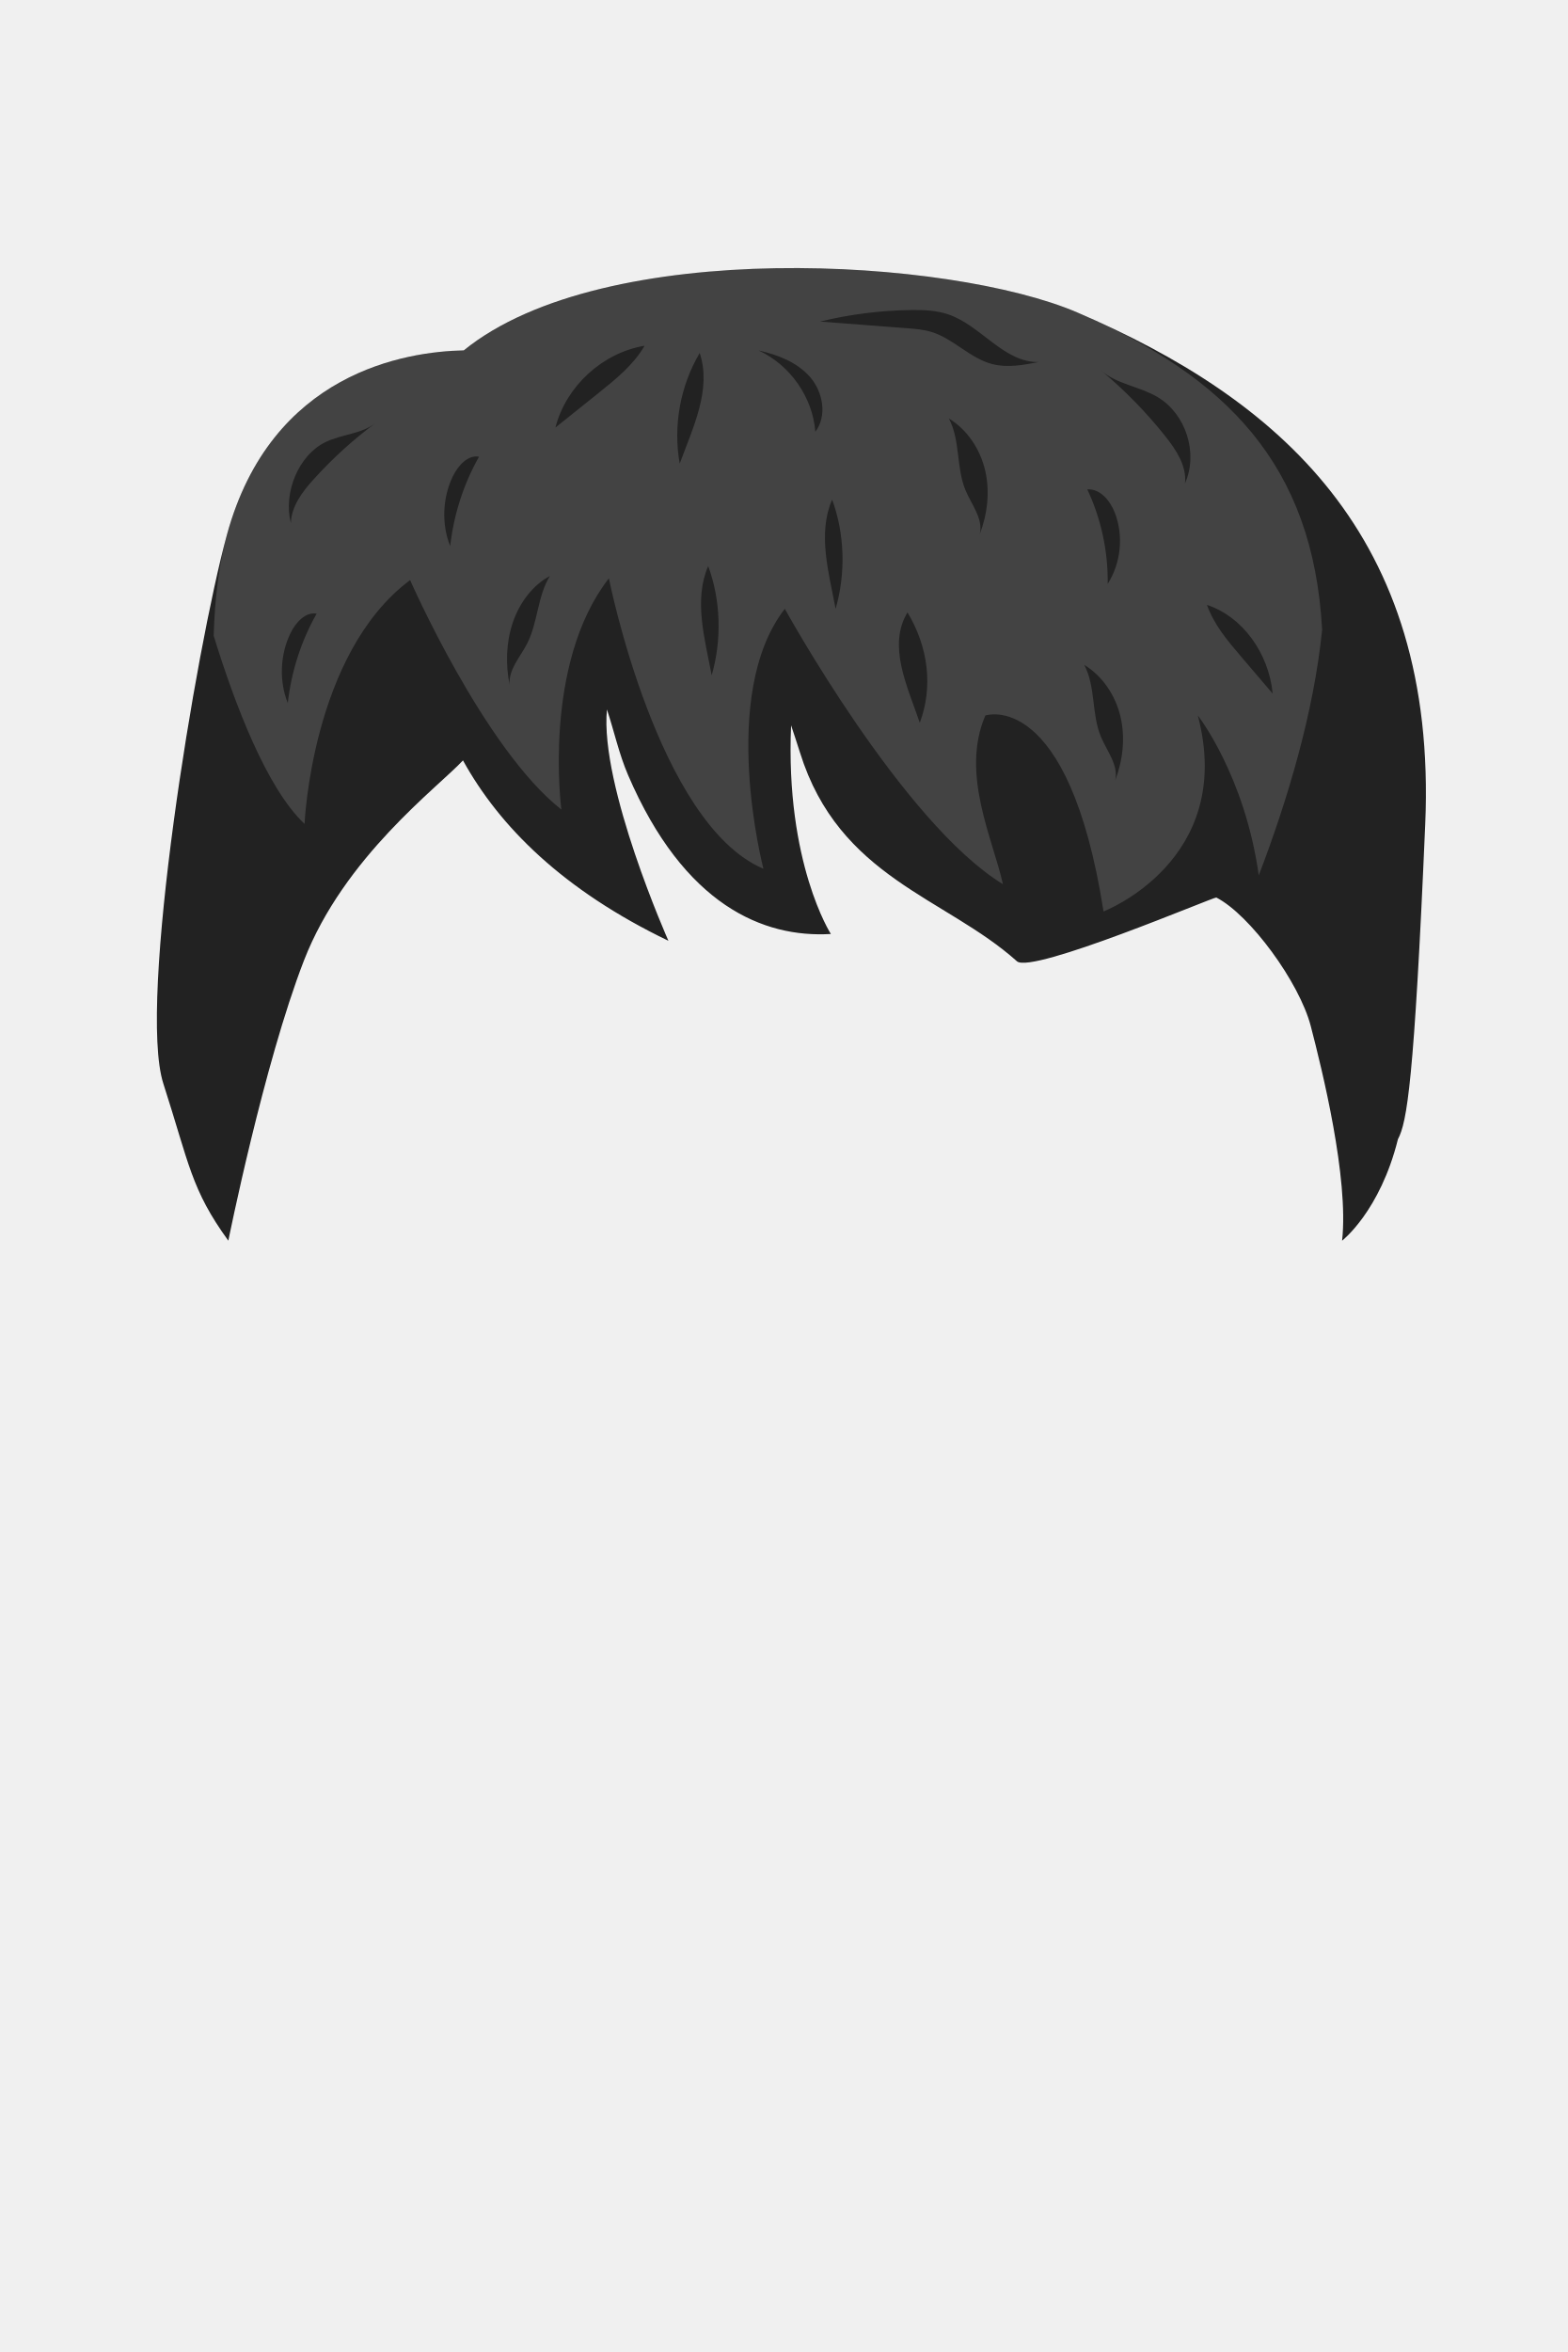
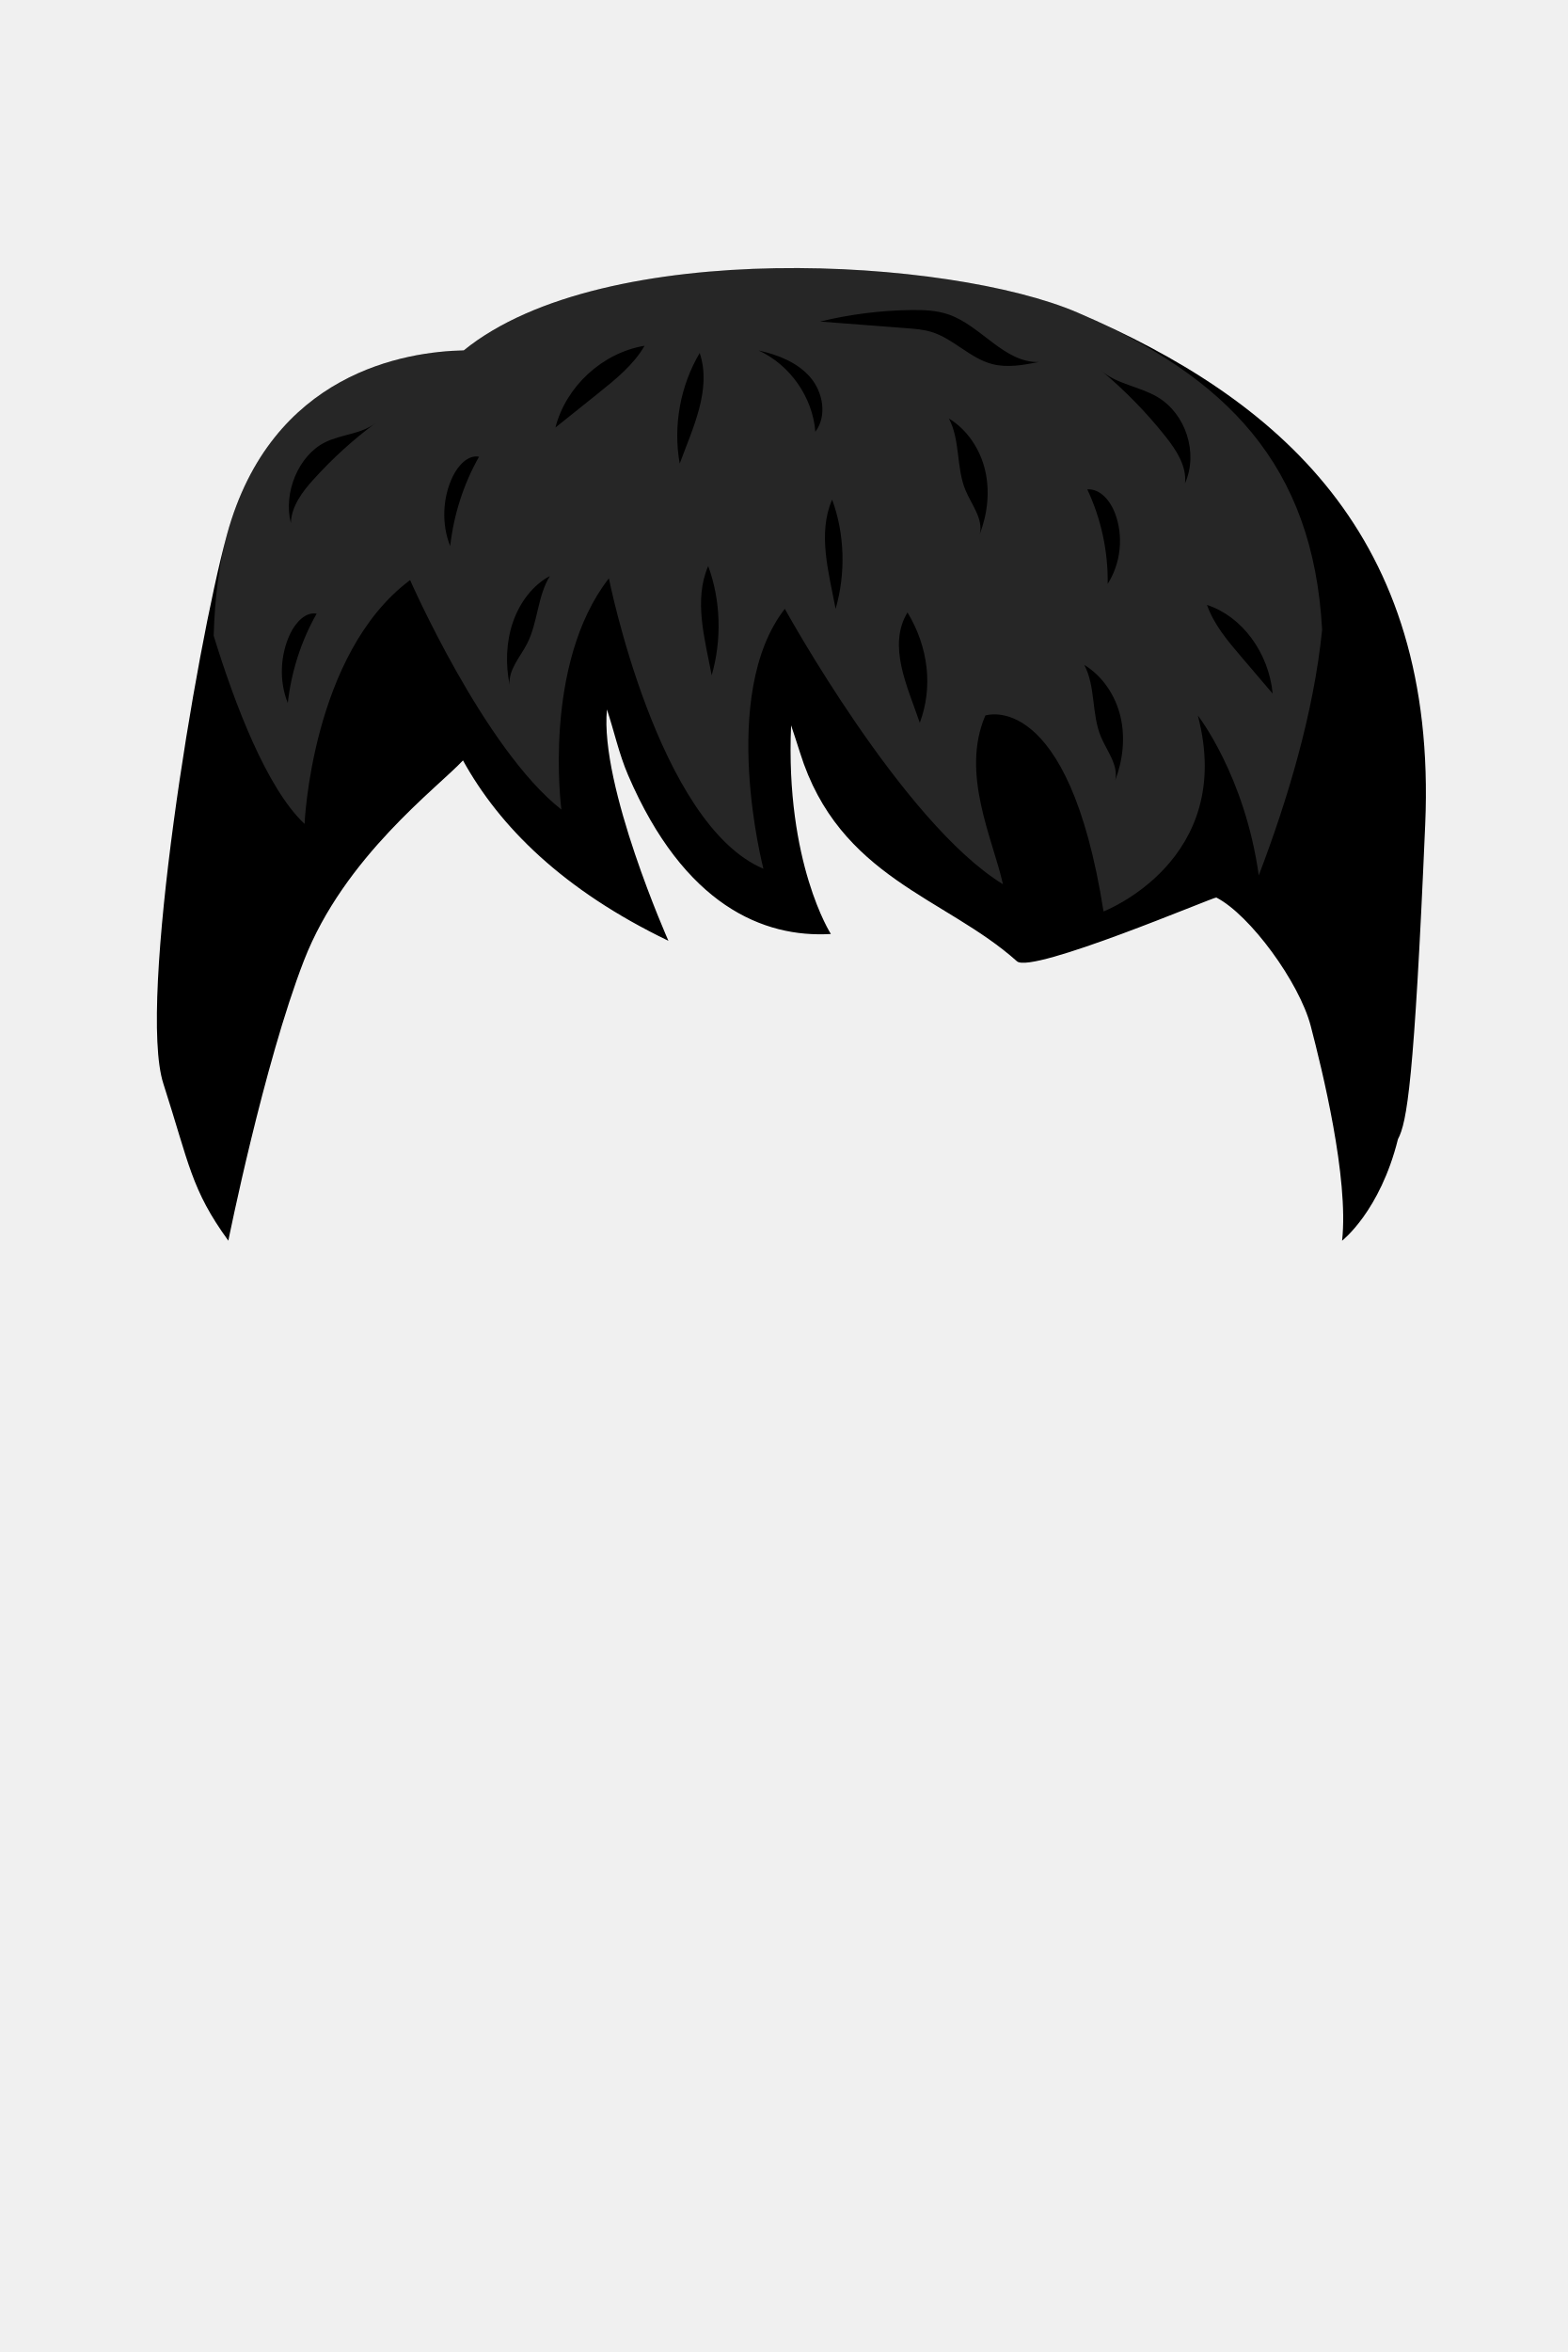
<svg xmlns="http://www.w3.org/2000/svg" id="Layer_1" version="1.1" viewBox="0 0 400 600">
  <defs>
    <style>
      .st0 {
-         fill: #222;
+         fill: $[hairColor];
      }

      .st1 {
        fill: #fff;
        opacity: .15;
      }
    </style>
  </defs>
  <g id="hair_7">
    <path id="hair" class="st0" d="M334.44,261.74c2.9,11.13,9.74,38.76,8,54.76,0,0,9.67-7.46,14.25-25.89,2.3-4.3,4.14-14.59,6.96-80.35,3.19-74.09-37.71-108.57-88.72-130.53-32.37-13.94-120.79-19.43-156.6,9.65-14.74.31-49.11,5.57-60.43,47.04-8.01,29.32-22.83,119.49-16.22,140.02s7.08,26.97,16.58,40.06c0,0,9.04-45.02,19.29-71.46s34.25-44.23,40.58-51.06c9.33,16.91,25.55,33.09,52.42,46.02,0,0-17.55-39.45-15.69-59.02,1.83,5.48,3.04,11.27,5.41,16.78,14.28,33.19,34.54,41.53,51.73,40.5,0,0-11.66-18.1-10.15-53.22.76,2.29,1.53,4.56,2.28,6.97,10,31.98,37.08,36.86,55.34,53.21,3.76,3.37,50.41-16.5,50.88-16.26,8.61,4.43,21.18,21.65,24.09,32.78Z" />
    <path id="details" class="st1" d="M337.34,160.58c-2.31-42.01-24.39-64.49-62.4-80.86-32.37-13.94-120.79-19.43-156.6,9.65-14.74.31-49.11,5.57-60.43,47.04-1.95,7.15-3.11,15.87-3.39,25.77,5.37,17.43,13.52,38.91,23.19,48,0,0,1.8-43.45,26.93-62.2,0,0,18.89,43.07,38.6,58.54,0,0-4.94-37.04,12.12-58.99,0,0,12.42,62.65,39.43,74.09,0,0-11.6-44.36,5.46-66.31,0,0,30.04,54.59,55.65,70.25-2.54-11.5-10.89-28.22-4.48-43.04,0,0,21.17-7.17,30.15,49.99,0,0,33.82-12.95,24.06-49.99,0,0,11.98,15.26,15.55,40.79,7.4-19.38,14.06-41.61,16.17-62.73ZM73.43,179.34c-2.23-5.5-1.98-12.28.64-17.72,1.38-2.87,3.94-5.61,6.72-5.07-3.92,6.89-6.46,14.75-7.36,22.8ZM79.87,122.44c-2.75,3.06-5.51,6.71-5.66,11.01-1.98-7.84,1.99-17.25,8.7-20.6,4.22-2.11,9.19-2.03,13.01-4.99-5.75,4.23-11.14,9.12-16.04,14.58ZM114.87,139.3c-2.23-5.5-1.98-12.28.64-17.72,1.38-2.87,3.94-5.61,6.72-5.07-3.92,6.89-6.46,14.75-7.36,22.8ZM134.47,164.24c-1.77,3.42-4.77,6.58-4.44,10.46-1.05-5.21-.91-10.84.82-15.91,1.73-5.08,5.11-9.55,9.46-11.84-3.18,5.08-3.07,11.92-5.84,17.29ZM152.71,100.27c-3.66,2.93-7.33,5.86-10.99,8.79,2.71-10.54,12.02-19.07,22.75-20.86-2.83,4.89-7.35,8.53-11.76,12.06ZM178.53,90.05c3.1,9.26-1.73,19.05-5.1,28.22-1.72-9.61.13-19.82,5.1-28.22ZM181.59,172.28c-1.74-9.24-4.65-19.23-.89-27.87,3.2,8.67,3.52,18.75.89,27.87ZM208.04,110.14c-.69-8.81-6.44-17.04-14.47-20.73,4.91,1.08,9.88,3.02,13.17,6.83,3.28,3.81,4.34,9.88,1.3,13.9ZM213.21,155.32c-1.74-9.24-4.65-19.23-.89-27.87,3.2,8.67,3.52,18.75.89,27.87ZM234.69,184.38c-3.23-9.42-8.26-19.68-3.14-28.15,5.39,8.94,6.52,19.12,3.14,28.15ZM249.99,136.28c.95-3.9-2.08-7.5-3.63-11.2-2.43-5.81-1.3-12.76-4.25-18.33,4.72,2.88,7.99,7.86,9.25,13.24,1.26,5.38.6,11.12-1.37,16.28ZM253.19,92.88c-5.7-1.47-9.92-6.5-15.55-8.21-2.02-.61-4.14-.78-6.24-.94-7.38-.57-14.77-1.13-22.15-1.7,7.6-1.85,15.42-2.84,23.24-2.94,3.19-.04,6.43.08,9.45,1.1,8.38,2.85,14.28,12.4,23.13,12.16-3.92.76-8.01,1.53-11.88.53ZM284.53,199.14c.95-3.9-2.08-7.5-3.63-11.2-2.43-5.81-1.3-12.76-4.25-18.33,4.72,2.88,7.99,7.86,9.25,13.24,1.26,5.38.6,11.12-1.37,16.28ZM277.42,124.83c3.31-.19,5.87,2.92,7.05,6.02,2.25,5.88,1.54,12.8-1.84,18.1.12-8.29-1.67-16.61-5.21-24.12ZM302.36,123.29c.46-4.39-2.21-8.46-4.96-11.92-4.89-6.17-10.43-11.84-16.48-16.87,4,3.5,9.77,4.06,14.35,6.74,7.3,4.27,10.53,14.33,7.09,22.05ZM307.96,154.32c8.9,2.88,15.76,12.13,16.77,22.63-2.75-3.23-5.51-6.46-8.26-9.69-3.32-3.89-6.7-7.9-8.51-12.94Z" />
  </g>
</svg>
